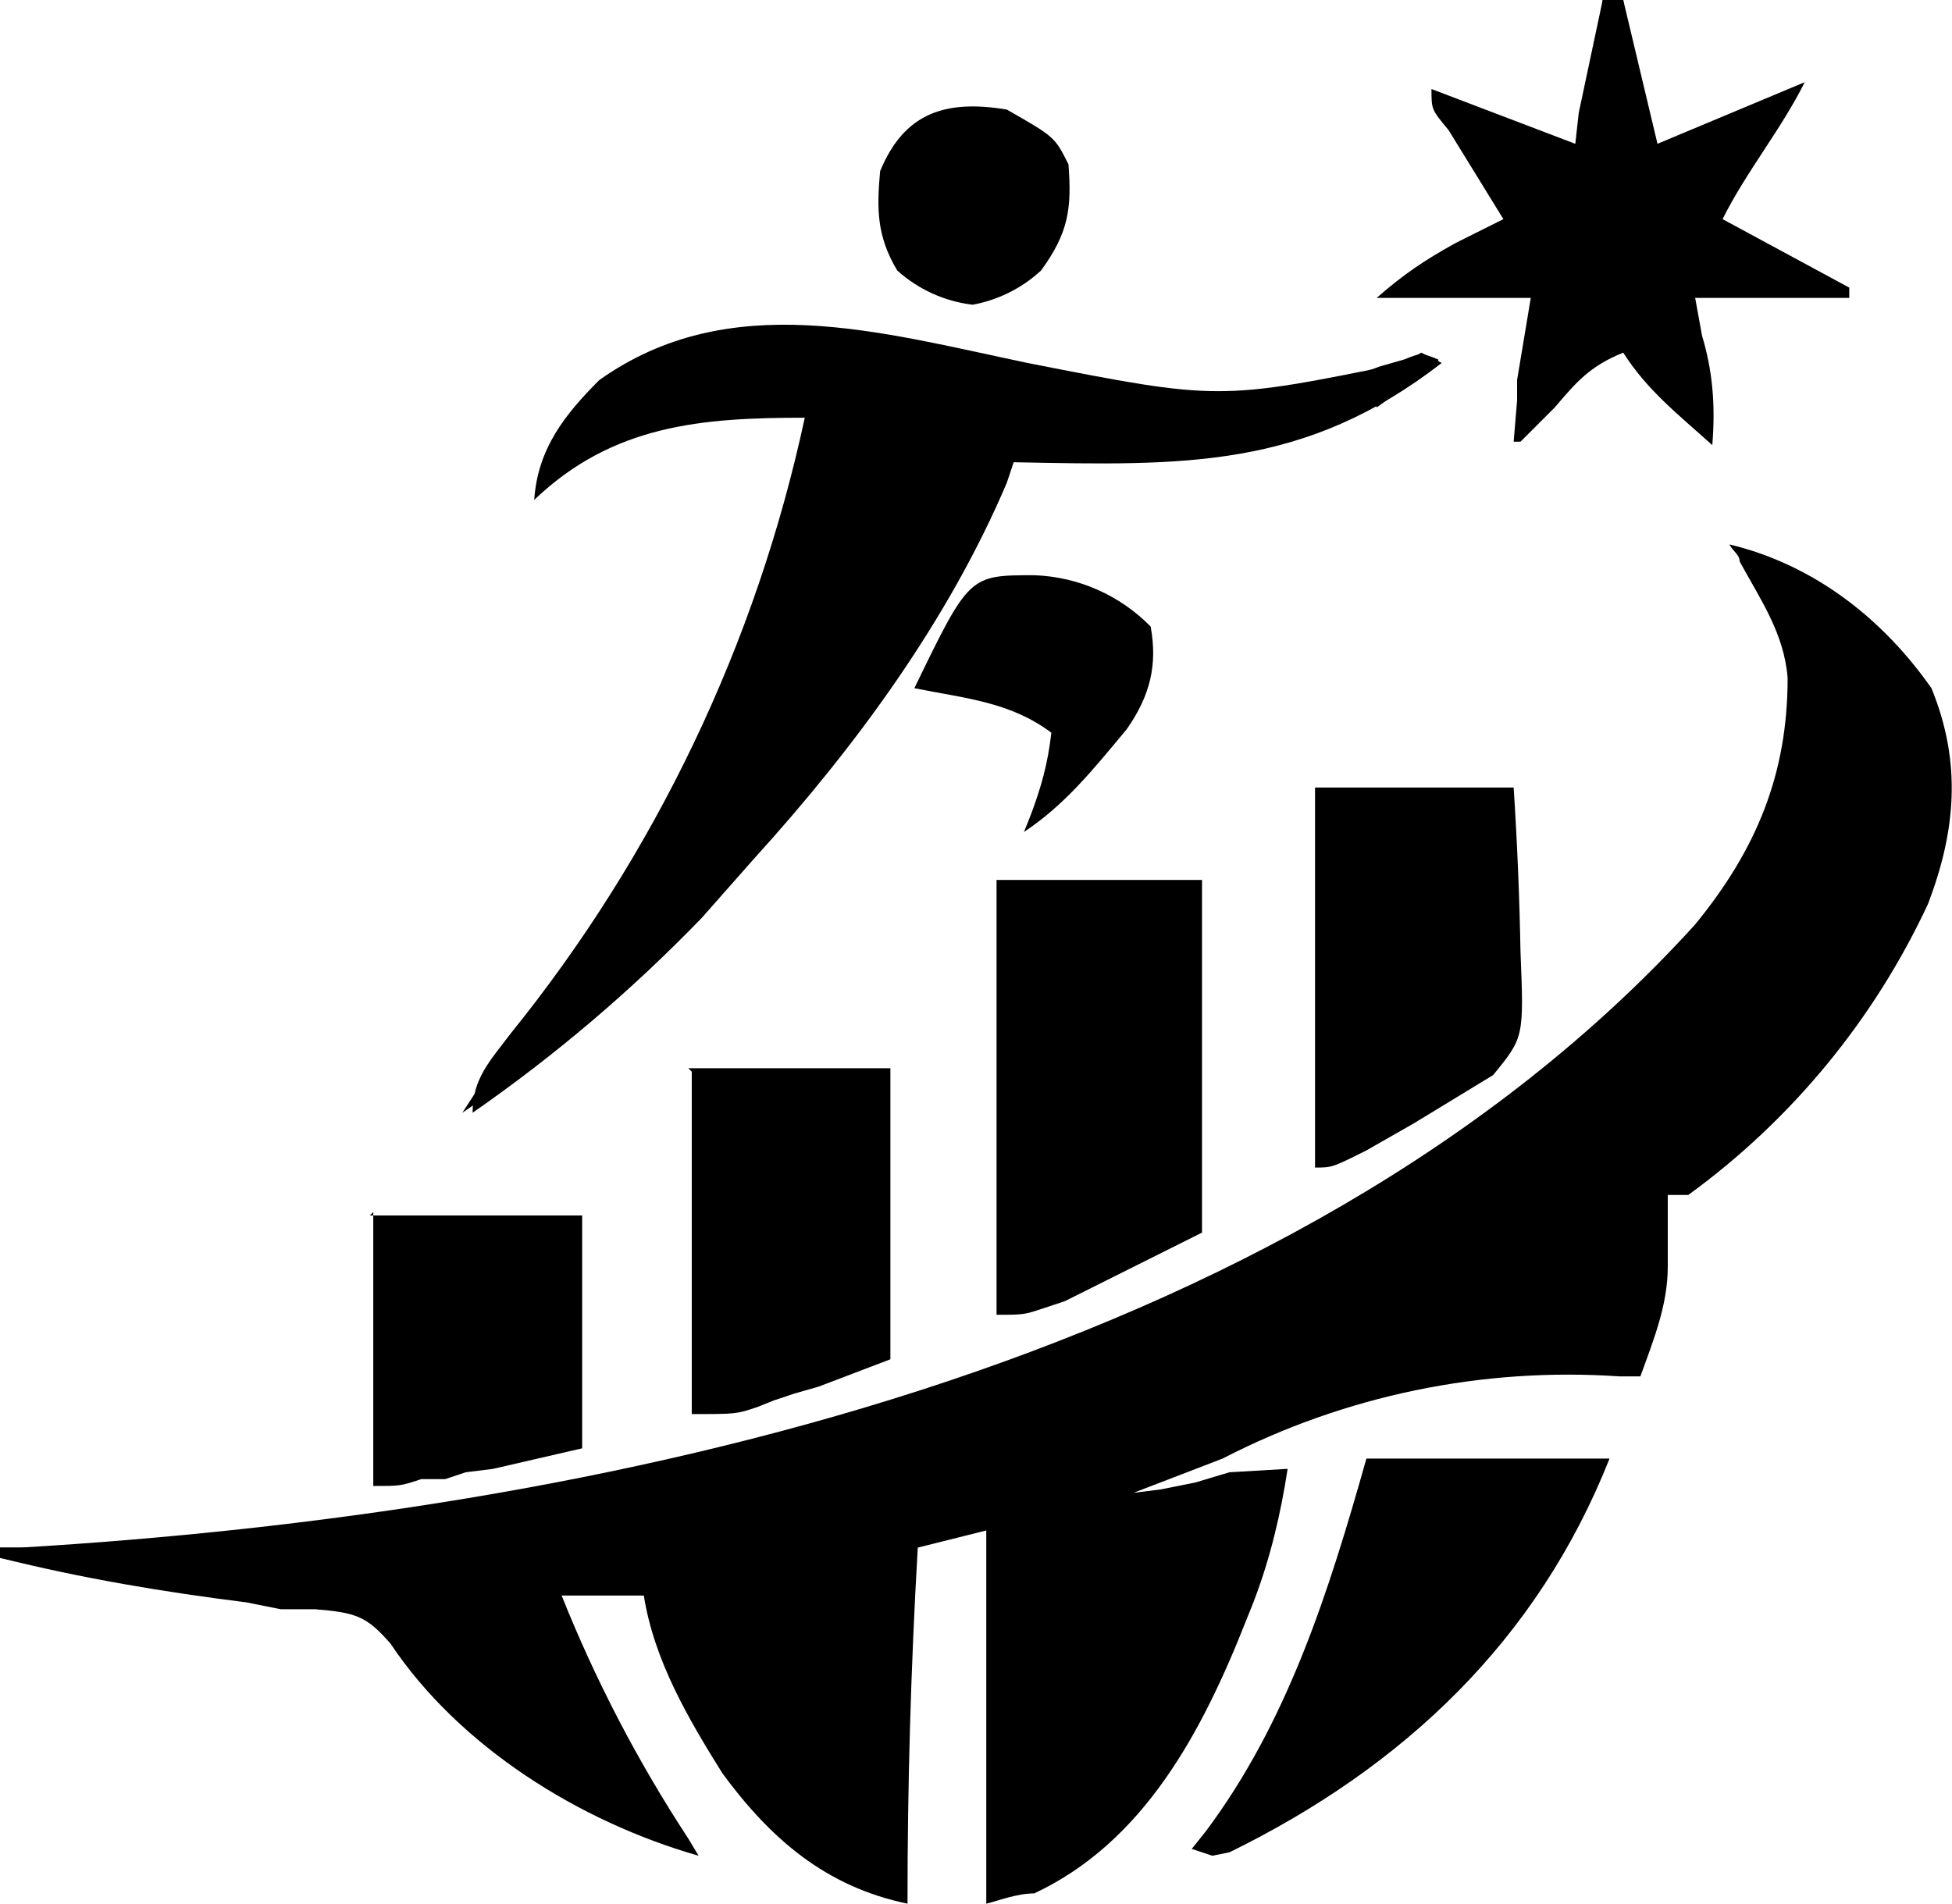
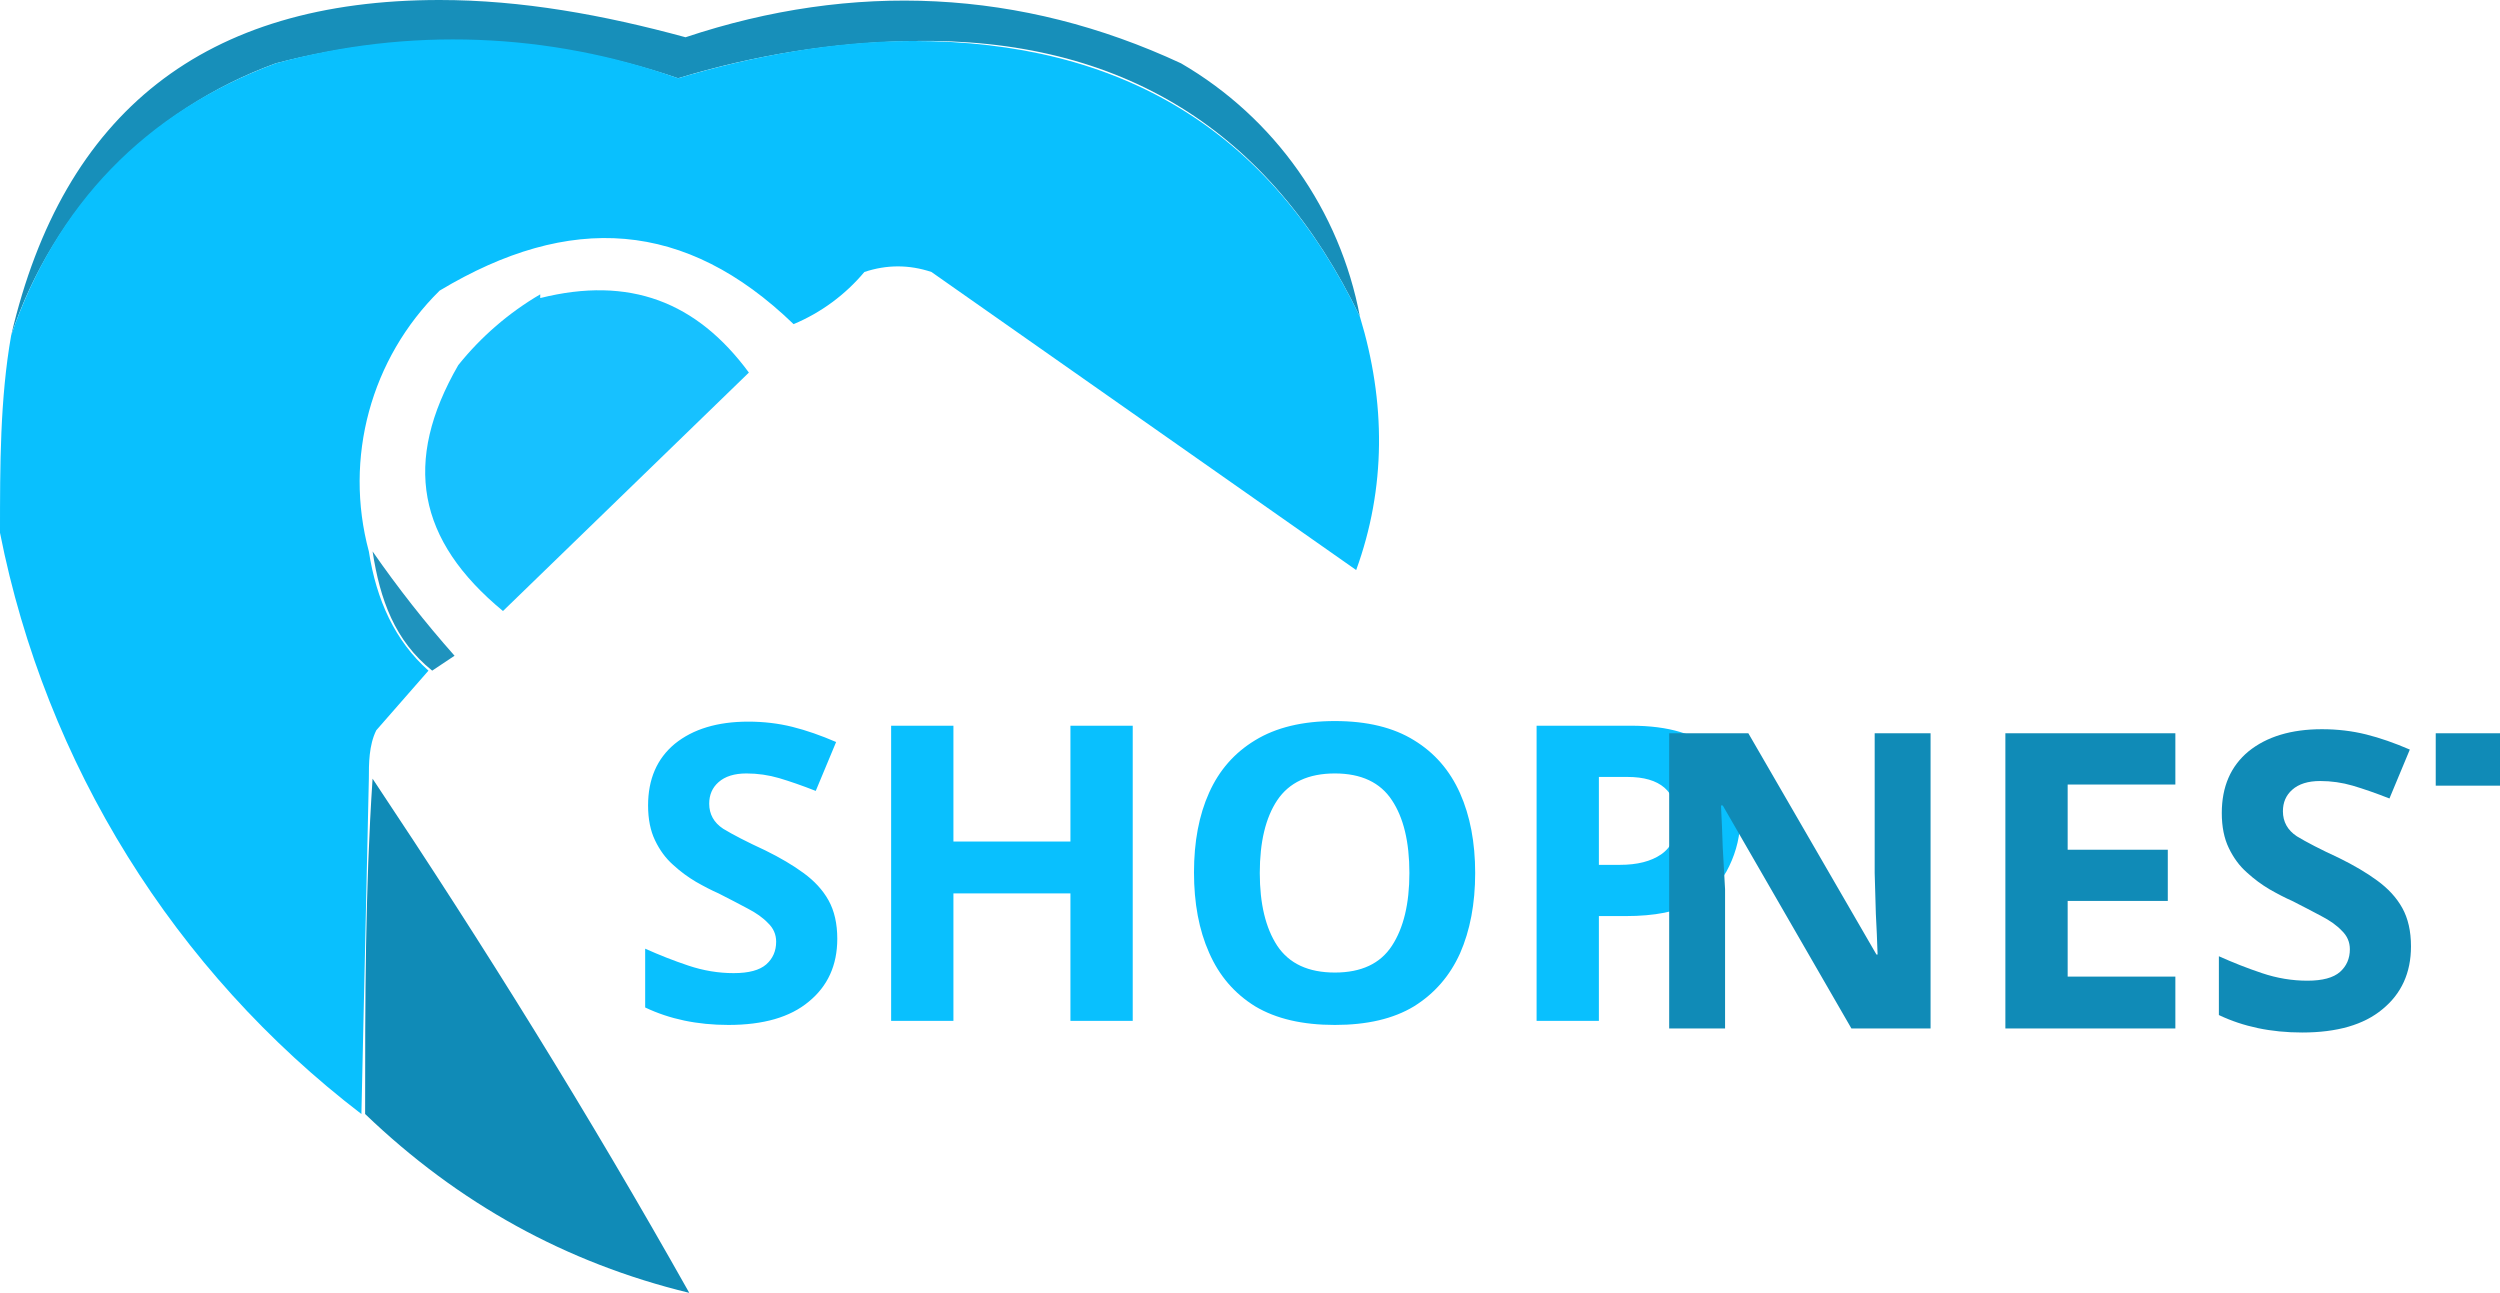
- <svg xmlns="http://www.w3.org/2000/svg" xml:space="preserve" viewBox="0 0 57 55.6">
-   <g style="mix-blend-mode:normal">
-     <path d="M50.5 15.9c2.5.6 4.5 2.2 5.9 4.2.9 2.2.7 4.2-.1 6.3a22 22 0 0 1-7 8.5h-.6V37c0 1.1-.4 2.1-.8 3.2h-.6a22 22 0 0 0-11.6 2.4l-2.6 1 .8-.1 1-.2 1-.3 1.7-.1c-.2 1.3-.5 2.6-1 3.9l-.2.5c-1.3 3.3-3 6.5-6.2 8-.5 0-1 .2-1.4.3V44.7l-2 .5a178 178 0 0 0-.3 10.4c-2.4-.5-4-1.9-5.4-3.8-1-1.6-2-3.3-2.3-5.2h-2.4a40 40 0 0 0 3.7 7.1l.3.5c-3.5-1-7-3.2-9-6.2-.7-.8-1-.9-2.2-1h-1l-1-.2c-2.4-.3-4.8-.7-7.2-1.3v-.3h.6c16.7-1 37.1-5.2 48.9-18.2 1.8-2.2 2.7-4.4 2.7-7.2-.1-1.3-.8-2.3-1.4-3.4 0-.2-.2-.3-.3-.5zM30 10.6c5.6 1.1 5.6 1.1 11 0l.5-.3.6.3c-4 3.1-7.5 3-12.5 2.9l-.2.6c-1.7 4-4.4 7.7-7.4 11l-1.5 1.7a45 45 0 0 1-6.7 5.7c0-1 .5-1.5 1.1-2.3a43 43 0 0 0 8.6-18c-3 0-5.6.2-7.9 2.4.1-1.5.9-2.5 1.9-3.5 3.8-2.7 8.2-1.4 12.5-.5z" />
-     <path d="M29.1 25.7h6V36l-4 2-.6.2c-.6.2-.6.2-1.4.2V25.7zM46.8 0h.6l1 4.2 4.3-1.8C52 3.8 51 5 50.3 6.4l3.7 2v.3h-4.5l.2 1.1c.3 1 .4 2 .3 3.2-1-.9-1.9-1.6-2.6-2.7-1 .4-1.4.9-2 1.6l-1 1h-.2l.1-1.2v-.6l.4-2.4h-4.5c.8-.7 1.4-1.1 2.3-1.6l.8-.4.6-.3-1.6-2.6c-.5-.6-.5-.6-.5-1.2L46 4.2l.1-.9.7-3.3zm-8.4 23h5.8a103.1 103.1 0 0 1 .2 4.8c.1 2.5.1 2.5-.8 3.6l-2.3 1.4-1.4.8c-1 .5-1 .5-1.5.5v-11zM40 42.6h7c-2.1 5.3-6 9-11.1 11.5l-.5.1-.6-.2.4-.5c2.4-3.2 3.6-7 4.7-10.9zM20.1 31.2H26v8.5l-2.1.8-.7.2-.6.2-.5.2c-.6.2-.6.2-1.9.2v-10zm-9.3 4.3H17v6.8l-2.6.6-.8.1-.6.2h-.7c-.6.2-.6.2-1.4.2v-8zM29.4 3.2c1.4.8 1.4.8 1.8 1.6.1 1.3 0 2-.8 3.1a4 4 0 0 1-2 1 4 4 0 0 1-2.2-1c-.6-1-.6-1.8-.5-2.9.7-1.7 1.9-2.1 3.7-1.8zm.8 13.6a5 5 0 0 1 3.4 1.5c.2 1.1 0 2-.7 3-1 1.2-1.8 2.2-3 3l.2-.5c.3-.8.5-1.5.6-2.4-1.2-.9-2.5-1-4-1.3 1.6-3.3 1.6-3.3 3.5-3.3z" />
-     <path d="m42 10.6-1.8 1.3-.2-.5-.8-.3 1.1-.4.7-.2c.5-.2.5-.2 1 0zM0 45.2h2.6l-.2.8-2.4-.5v-.3zm14.8-14.8.3 1-1.6 1.1 1.3-2zM46.8 0h.6l.2 1.9-1-.3.2-1.6z" />
+ <svg xmlns="http://www.w3.org/2000/svg" xml:space="preserve" viewBox="0 0 67.1 34.7">
+   <g fill-rule="evenodd" clip-rule="evenodd" image-rendering="optimizeQuality" shape-rendering="geometricPrecision" text-rendering="geometricPrecision">
+     <path fill="#178fba" d="M36.5 8.5c-2.4-5-6.4-7.5-12-7.4a23 23 0 0 0-6.3 1 18.7 18.7 0 0 0-10.8-.4A11.7 11.7 0 0 0 .3 9c1.4-6 5.2-9 11.5-9 2.2 0 4.4.4 6.6 1 4.5-1.5 9-1.3 13.3.7a10 10 0 0 1 4.8 6.8z" />
+     <path fill="#09c0fe" d="M36.5 8.5c.7 2.3.7 4.6-.1 6.8L25 7.3c-.6-.2-1.2-.2-1.8 0a5 5 0 0 1-1.9 1.4c-2.9-2.8-6-3-9.5-.9a7.2 7.2 0 0 0-1.9 7c.2 1.3.7 2.4 1.6 3.2l-1.4 1.6c-.2.4-.2.9-.2 1.3l-.2 9A26 26 0 0 1 0 14.3c0-1.8 0-3.6.3-5.3 1.2-3.5 3.6-6 7.1-7.3a18 18 0 0 1 10.8.4c2-.6 4.2-1 6.3-1 5.6 0 9.6 2.4 12 7.4z" />
+     <path fill="#17c1ff" d="M14.5 8c2.4-.6 4.2.1 5.6 2l-6.6 6.4c-2.3-1.9-2.7-4-1.2-6.6a8 8 0 0 1 2.2-1.9z" />
+     <path fill="#1f93be" d="M10 14.8a30 30 0 0 0 2.2 2.8l-.6.4c-1-.8-1.4-1.9-1.6-3.2z" />
+     <path fill="#108bb7" d="M10 20.9c3 4.5 5.8 9 8.5 13.8-3.3-.8-6.2-2.4-8.7-4.8 0-3 0-6 .2-9z" />
+   </g>
+   <g stroke-width="0" font-size="11.1">
+     <text xml:space="preserve" x="421.3" y="157" fill="#09c0fe" font-family="Elephant" style="-inkscape-font-specification:&quot;Elephant, Normal&quot;" transform="translate(-404.5 -129.6)">
+       <tspan x="421.3" y="157" font-family="Tw Cen MT" font-weight="700" style="-inkscape-font-specification:&quot;Tw Cen MT, Bold&quot;;font-variant-ligatures:normal;font-variant-caps:normal;font-variant-numeric:normal;font-variant-east-asian:normal">SHOP</tspan>
+     </text>
+     <text xml:space="preserve" x="448.3" y="157.2" fill="#108bb7" font-family="Tw Cen MT" font-weight="700" style="-inkscape-font-specification:&quot;Tw Cen MT, Bold&quot;;font-variant-ligatures:normal;font-variant-caps:normal;font-variant-numeric:normal;font-variant-east-asian:normal" transform="translate(-404.5 -129.6)">
+       <tspan x="448.3" y="157.2">NEST</tspan>
+     </text>
  </g>
</svg>
